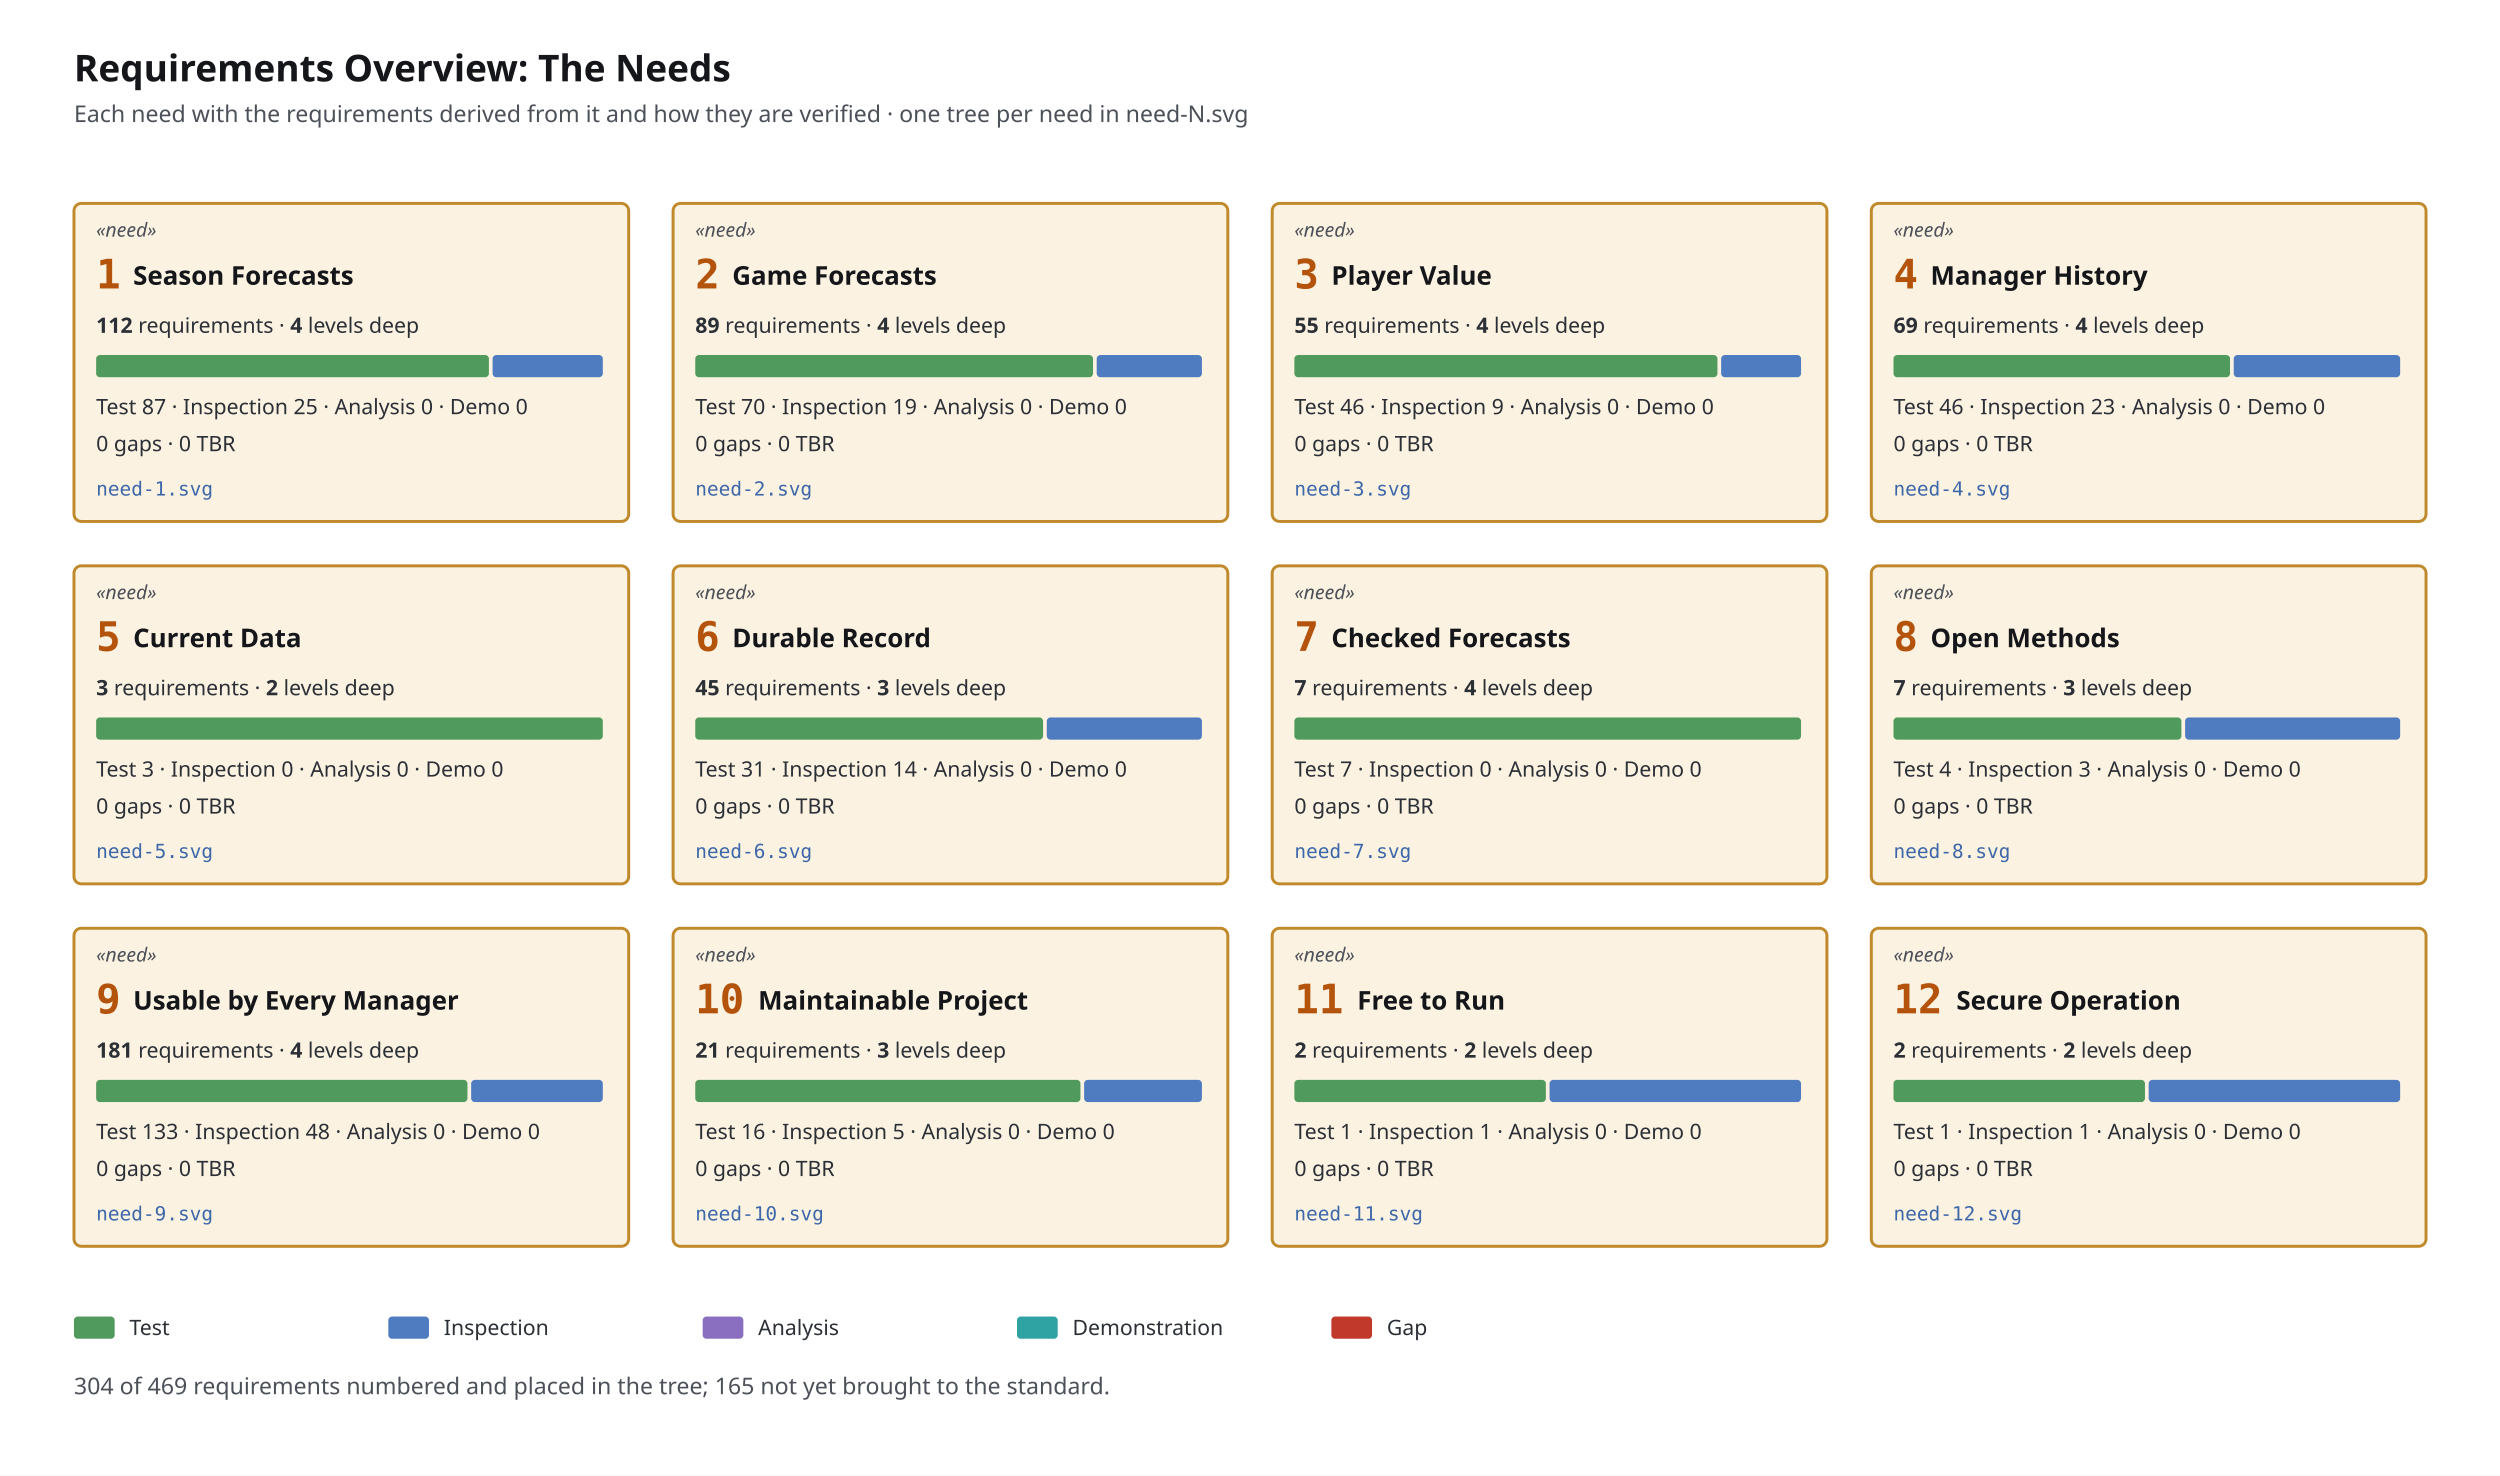
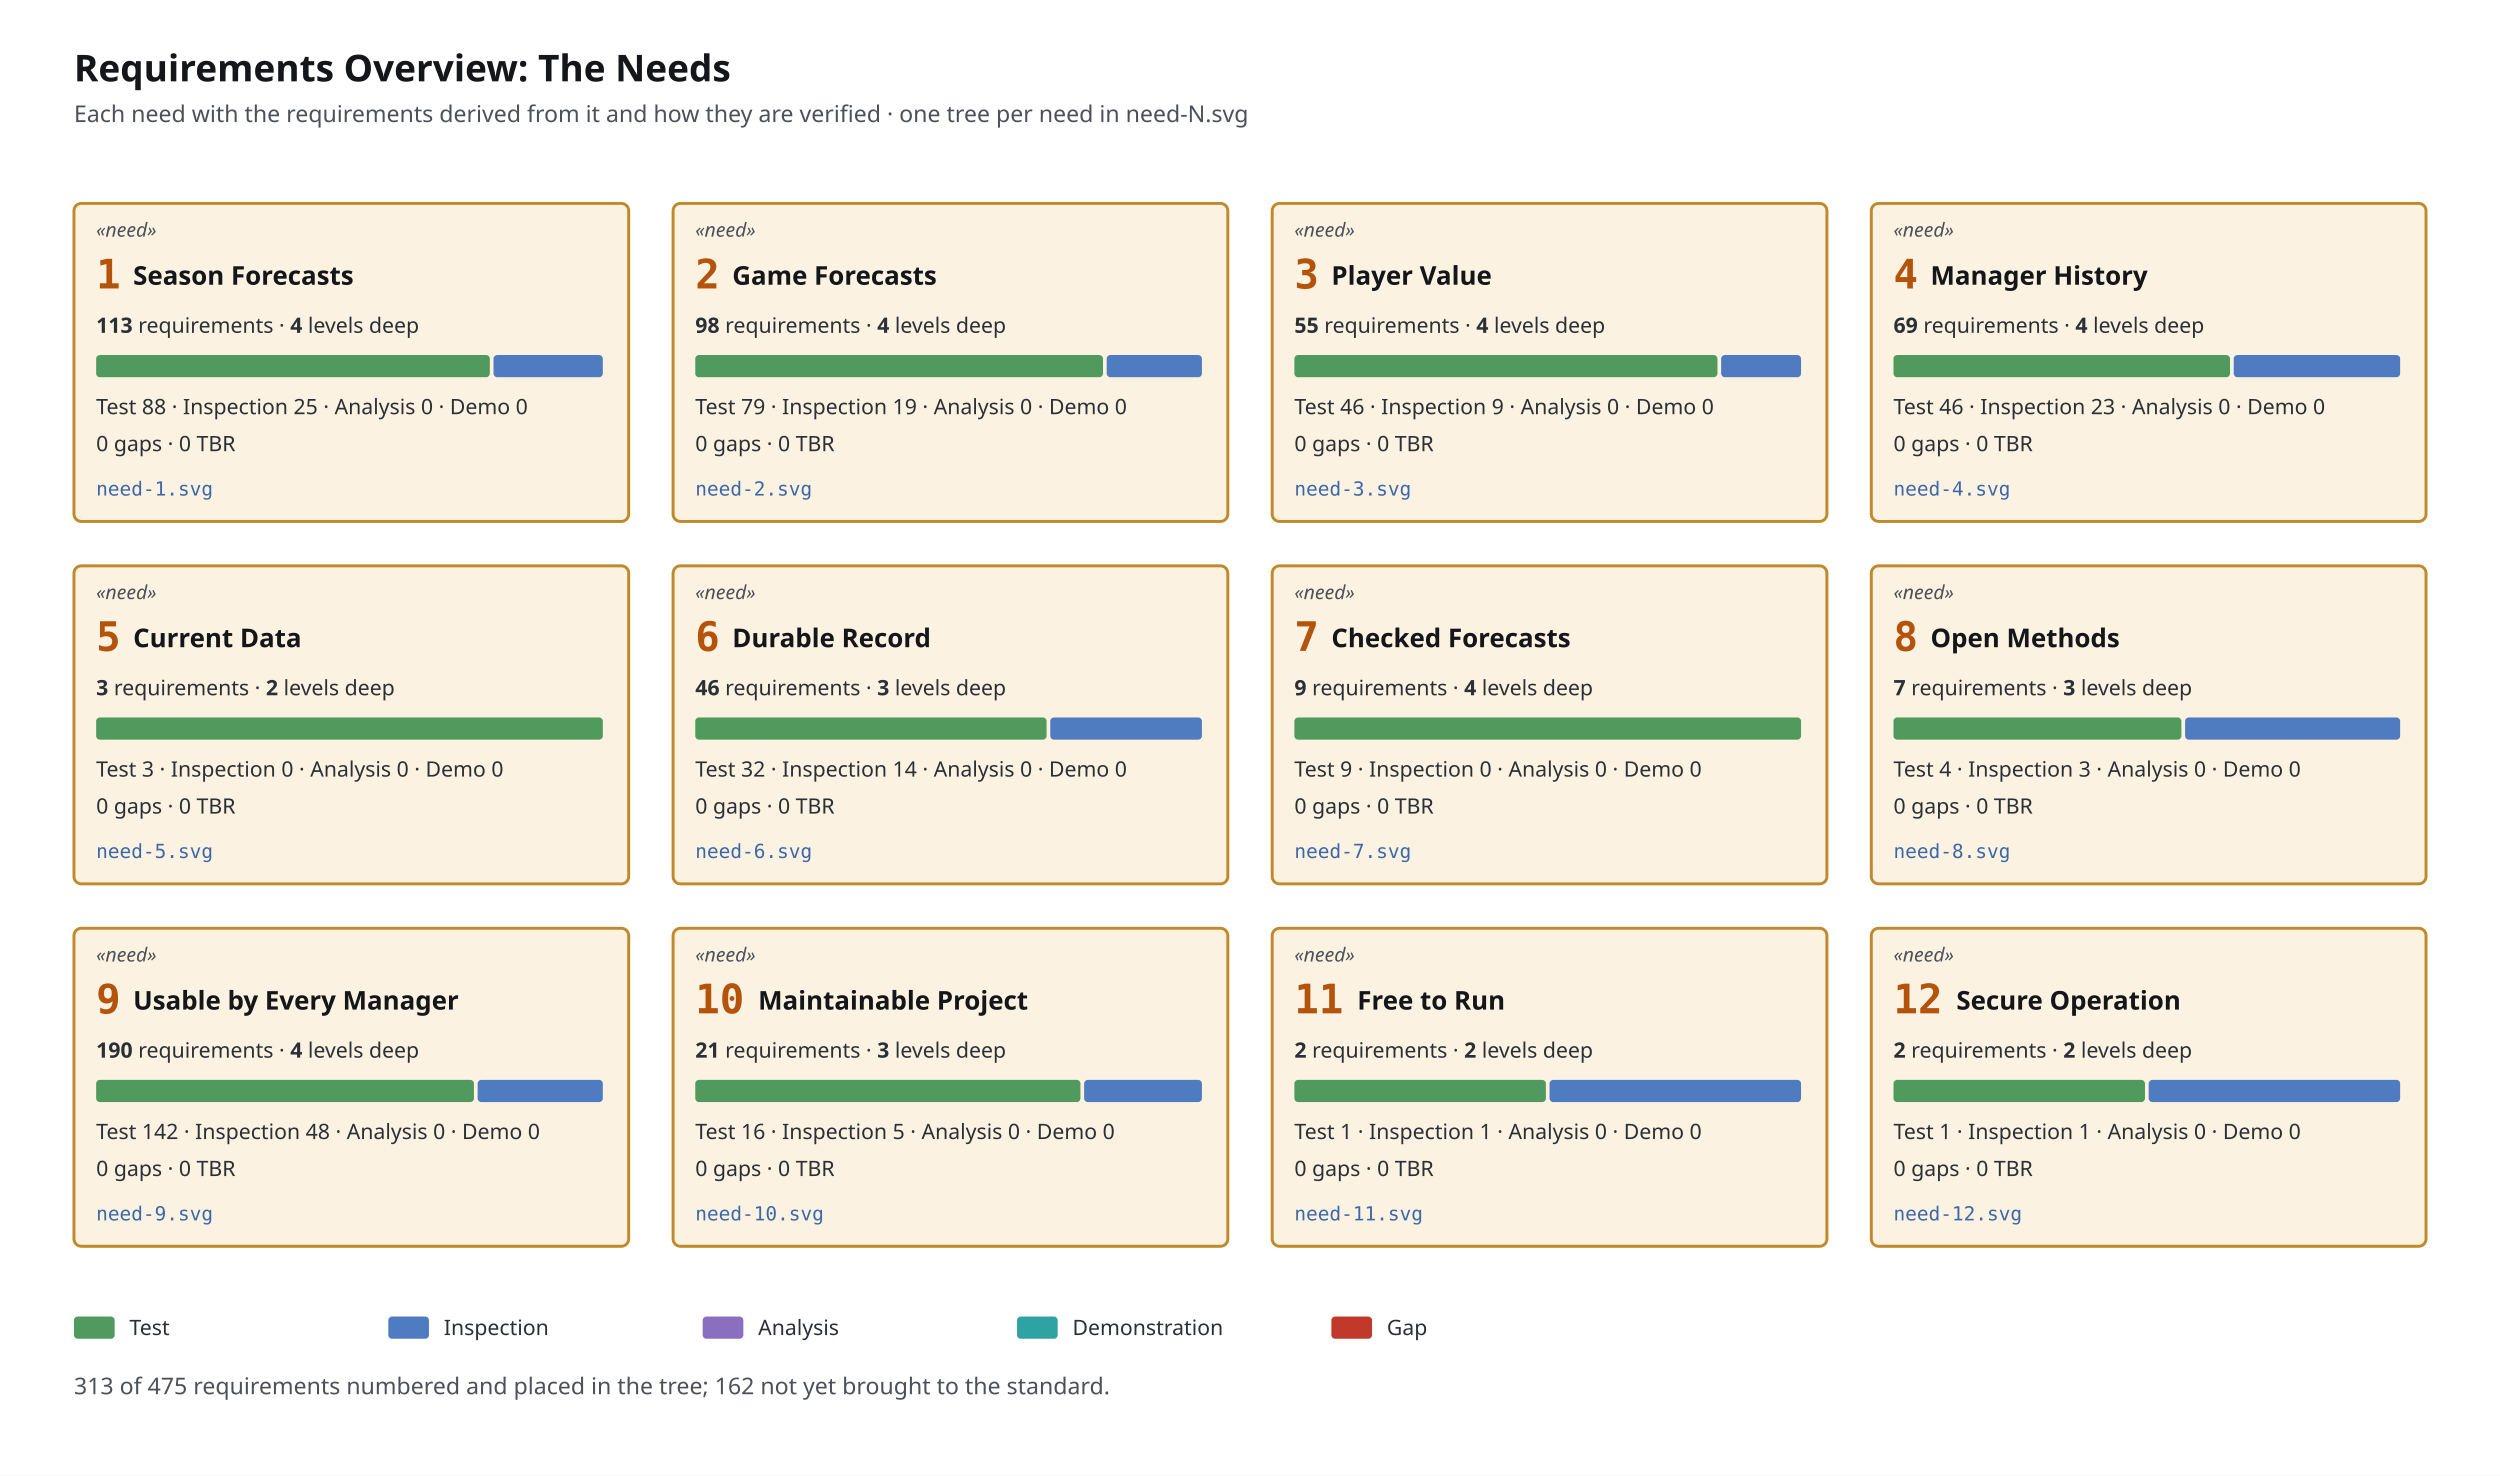
<svg xmlns="http://www.w3.org/2000/svg" viewBox="0 0 1352 798" width="1352" height="798">
  <style>
text { font-family: 'Segoe UI', system-ui, sans-serif; }
.bg { fill: #ffffff; }
.title { font-size: 20px; font-weight: 700; fill: #14161a; }
.sub { font-size: 12.5px; fill: #4c5058; }
.col { font-size: 11.5px; font-weight: 700; fill: #6b6f78; letter-spacing: 0.08em; }
.req { fill: #ffffff; stroke: #2b2f36; stroke-width: 1.4; }
.need { fill: #fbf2e1; stroke: #c08a2c; stroke-width: 1.6; }
.ext { fill: #f4f4f2; stroke: #9a9890; stroke-width: 1.2; stroke-dasharray: 4 3; }
.hdr { fill: #eef1f6; } .needhdr { fill: #f5e2bd; } .exthdr { fill: #e9e8e4; }
.ster { font-size: 10.5px; fill: #4c5058; font-style: italic; }
.rid { font-size: 12.5px; font-weight: 800; fill: #14161a; font-family: ui-monospace, Consolas, monospace; }
.rname { font-size: 12.5px; font-weight: 700; fill: #14161a; }
.rtext { font-size: 11px; fill: #2b2f36; }
.spec { font-size: 10.5px; fill: #3c67a8; font-family: ui-monospace, Consolas, monospace; }
.tc { fill: #e8f5ea; stroke: #4f9a5c; stroke-width: 1.3; }
.insp { fill: #e8f0fb; stroke: #4f7cc0; stroke-width: 1.3; }
.anal { fill: #f1ecfa; stroke: #8a6fc0; stroke-width: 1.3; }
.gap { fill: #fdecec; stroke: #c0392b; stroke-width: 1.3; stroke-dasharray: 5 3; }
.none { fill: #fdecec; stroke: #c0392b; stroke-width: 1.3; }
.tctext { font-size: 10.5px; fill: #14161a; font-family: ui-monospace, Consolas, monospace; }
.tbr { fill: #b4530b; } .tbrt { font-size: 10px; font-weight: 800; fill: #ffffff; }
.derive { fill: none; stroke: #2b2f36; stroke-width: 1.4; stroke-dasharray: 6 3; }
.trace { fill: none; stroke: #8a8880; stroke-width: 1.4; stroke-dasharray: 2 3; }
.verify { fill: none; stroke: #4f9a5c; stroke-width: 1.3; stroke-dasharray: 6 3; }
.vgap { fill: none; stroke: #c0392b; stroke-width: 1.3; stroke-dasharray: 6 3; }
.elab { font-size: 10px; fill: #4c5058; font-style: italic; }
.lg { font-size: 11.5px; fill: #2b2f36; }
.nnum { font-size: 22px; font-weight: 800; fill: #b4530b; font-family: ui-monospace, Consolas, monospace; }
.nname { font-size: 14px; font-weight: 700; fill: #14161a; }
.stat { font-size: 11.5px; fill: #2b2f36; } .statn { font-weight: 800; } .gapn { font-weight: 800; fill: #c0392b; }
.bt { fill: #4f9a5c; } .bi { fill: #4f7cc0; } .ba { fill: #8a6fc0; } .bd { fill: #2fa3a3; } .bgp { fill: #c0392b; } .bempty { fill: #e4e2dc; }
</style>
  <defs>
    <marker id="open" viewBox="0 0 12 12" refX="11" refY="6" markerWidth="11" markerHeight="11" orient="auto">
      <path d="M1,1 L11,6 L1,11" fill="none" stroke="#2b2f36" stroke-width="1.4" />
    </marker>
    <marker id="openg" viewBox="0 0 12 12" refX="11" refY="6" markerWidth="11" markerHeight="11" orient="auto">
      <path d="M1,1 L11,6 L1,11" fill="none" stroke="#8a8880" stroke-width="1.4" />
    </marker>
    <marker id="openv" viewBox="0 0 12 12" refX="11" refY="6" markerWidth="11" markerHeight="11" orient="auto">
      <path d="M1,1 L11,6 L1,11" fill="none" stroke="#4f9a5c" stroke-width="1.4" />
    </marker>
    <marker id="openr" viewBox="0 0 12 12" refX="11" refY="6" markerWidth="11" markerHeight="11" orient="auto">
      <path d="M1,1 L11,6 L1,11" fill="none" stroke="#c0392b" stroke-width="1.4" />
    </marker>
  </defs>
  <rect class="bg" width="1352" height="798" />
  <text class="title" x="40" y="44">Requirements Overview: The Needs</text>
  <text class="sub" x="40" y="66">Each need with the requirements derived from it and how they are verified · one tree per need in need-N.svg</text>
  <rect class="need" x="40" y="110" width="300" height="172" rx="4" />
  <text class="ster" x="52" y="128">«need»</text>
  <text class="nnum" x="52" y="156">1</text>
  <text class="nname" x="72" y="154">Season Forecasts</text>
  <text class="stat" x="52" y="180">
-     <tspan class="statn">112</tspan> requirements · <tspan class="statn">4</tspan> levels deep</text>
-   <rect class="bt" x="52.0" y="192" width="212.4" height="12" rx="2" />
-   <rect class="bi" x="266.4" y="192" width="59.6" height="12" rx="2" />
-   <text class="stat" x="52" y="224">Test 87 · Inspection 25 · Analysis 0 · Demo 0</text>
+     <tspan class="statn">113</tspan> requirements · <tspan class="statn">4</tspan> levels deep</text>
+   <rect class="bt" x="52.0" y="192" width="212.9" height="12" rx="2" />
+   <rect class="bi" x="266.9" y="192" width="59.1" height="12" rx="2" />
+   <text class="stat" x="52" y="224">Test 88 · Inspection 25 · Analysis 0 · Demo 0</text>
  <text class="stat" x="52" y="244">0 gaps · 0 TBR</text>
  <text class="spec" x="52" y="268">need-1.svg</text>
  <rect class="need" x="364" y="110" width="300" height="172" rx="4" />
  <text class="ster" x="376" y="128">«need»</text>
  <text class="nnum" x="376" y="156">2</text>
  <text class="nname" x="396" y="154">Game Forecasts</text>
  <text class="stat" x="376" y="180">
-     <tspan class="statn">89</tspan> requirements · <tspan class="statn">4</tspan> levels deep</text>
-   <rect class="bt" x="376.0" y="192" width="215.1" height="12" rx="2" />
-   <rect class="bi" x="593.1" y="192" width="56.9" height="12" rx="2" />
-   <text class="stat" x="376" y="224">Test 70 · Inspection 19 · Analysis 0 · Demo 0</text>
+     <tspan class="statn">98</tspan> requirements · <tspan class="statn">4</tspan> levels deep</text>
+   <rect class="bt" x="376.0" y="192" width="220.5" height="12" rx="2" />
+   <rect class="bi" x="598.5" y="192" width="51.5" height="12" rx="2" />
+   <text class="stat" x="376" y="224">Test 79 · Inspection 19 · Analysis 0 · Demo 0</text>
  <text class="stat" x="376" y="244">0 gaps · 0 TBR</text>
  <text class="spec" x="376" y="268">need-2.svg</text>
  <rect class="need" x="688" y="110" width="300" height="172" rx="4" />
  <text class="ster" x="700" y="128">«need»</text>
  <text class="nnum" x="700" y="156">3</text>
  <text class="nname" x="720" y="154">Player Value</text>
  <text class="stat" x="700" y="180">
    <tspan class="statn">55</tspan> requirements · <tspan class="statn">4</tspan> levels deep</text>
  <rect class="bt" x="700.0" y="192" width="228.8" height="12" rx="2" />
  <rect class="bi" x="930.8" y="192" width="43.2" height="12" rx="2" />
  <text class="stat" x="700" y="224">Test 46 · Inspection 9 · Analysis 0 · Demo 0</text>
  <text class="stat" x="700" y="244">0 gaps · 0 TBR</text>
  <text class="spec" x="700" y="268">need-3.svg</text>
  <rect class="need" x="1012" y="110" width="300" height="172" rx="4" />
  <text class="ster" x="1024" y="128">«need»</text>
  <text class="nnum" x="1024" y="156">4</text>
  <text class="nname" x="1044" y="154">Manager History</text>
  <text class="stat" x="1024" y="180">
    <tspan class="statn">69</tspan> requirements · <tspan class="statn">4</tspan> levels deep</text>
  <rect class="bt" x="1024.0" y="192" width="182.0" height="12" rx="2" />
  <rect class="bi" x="1208.0" y="192" width="90.0" height="12" rx="2" />
  <text class="stat" x="1024" y="224">Test 46 · Inspection 23 · Analysis 0 · Demo 0</text>
  <text class="stat" x="1024" y="244">0 gaps · 0 TBR</text>
  <text class="spec" x="1024" y="268">need-4.svg</text>
  <rect class="need" x="40" y="306" width="300" height="172" rx="4" />
  <text class="ster" x="52" y="324">«need»</text>
  <text class="nnum" x="52" y="352">5</text>
  <text class="nname" x="72" y="350">Current Data</text>
  <text class="stat" x="52" y="376">
    <tspan class="statn">3</tspan> requirements · <tspan class="statn">2</tspan> levels deep</text>
  <rect class="bt" x="52.0" y="388" width="274.0" height="12" rx="2" />
  <text class="stat" x="52" y="420">Test 3 · Inspection 0 · Analysis 0 · Demo 0</text>
  <text class="stat" x="52" y="440">0 gaps · 0 TBR</text>
  <text class="spec" x="52" y="464">need-5.svg</text>
  <rect class="need" x="364" y="306" width="300" height="172" rx="4" />
  <text class="ster" x="376" y="324">«need»</text>
  <text class="nnum" x="376" y="352">6</text>
  <text class="nname" x="396" y="350">Durable Record</text>
  <text class="stat" x="376" y="376">
-     <tspan class="statn">45</tspan> requirements · <tspan class="statn">3</tspan> levels deep</text>
-   <rect class="bt" x="376.0" y="388" width="188.1" height="12" rx="2" />
-   <rect class="bi" x="566.1" y="388" width="83.9" height="12" rx="2" />
-   <text class="stat" x="376" y="420">Test 31 · Inspection 14 · Analysis 0 · Demo 0</text>
+     <tspan class="statn">46</tspan> requirements · <tspan class="statn">3</tspan> levels deep</text>
+   <rect class="bt" x="376.0" y="388" width="190.0" height="12" rx="2" />
+   <rect class="bi" x="568.0" y="388" width="82.0" height="12" rx="2" />
+   <text class="stat" x="376" y="420">Test 32 · Inspection 14 · Analysis 0 · Demo 0</text>
  <text class="stat" x="376" y="440">0 gaps · 0 TBR</text>
  <text class="spec" x="376" y="464">need-6.svg</text>
  <rect class="need" x="688" y="306" width="300" height="172" rx="4" />
  <text class="ster" x="700" y="324">«need»</text>
  <text class="nnum" x="700" y="352">7</text>
  <text class="nname" x="720" y="350">Checked Forecasts</text>
  <text class="stat" x="700" y="376">
-     <tspan class="statn">7</tspan> requirements · <tspan class="statn">4</tspan> levels deep</text>
+     <tspan class="statn">9</tspan> requirements · <tspan class="statn">4</tspan> levels deep</text>
  <rect class="bt" x="700.0" y="388" width="274.0" height="12" rx="2" />
-   <text class="stat" x="700" y="420">Test 7 · Inspection 0 · Analysis 0 · Demo 0</text>
+   <text class="stat" x="700" y="420">Test 9 · Inspection 0 · Analysis 0 · Demo 0</text>
  <text class="stat" x="700" y="440">0 gaps · 0 TBR</text>
  <text class="spec" x="700" y="464">need-7.svg</text>
  <rect class="need" x="1012" y="306" width="300" height="172" rx="4" />
  <text class="ster" x="1024" y="324">«need»</text>
  <text class="nnum" x="1024" y="352">8</text>
  <text class="nname" x="1044" y="350">Open Methods</text>
  <text class="stat" x="1024" y="376">
    <tspan class="statn">7</tspan> requirements · <tspan class="statn">3</tspan> levels deep</text>
  <rect class="bt" x="1024.0" y="388" width="155.7" height="12" rx="2" />
  <rect class="bi" x="1181.7" y="388" width="116.3" height="12" rx="2" />
  <text class="stat" x="1024" y="420">Test 4 · Inspection 3 · Analysis 0 · Demo 0</text>
  <text class="stat" x="1024" y="440">0 gaps · 0 TBR</text>
  <text class="spec" x="1024" y="464">need-8.svg</text>
  <rect class="need" x="40" y="502" width="300" height="172" rx="4" />
  <text class="ster" x="52" y="520">«need»</text>
  <text class="nnum" x="52" y="548">9</text>
  <text class="nname" x="72" y="546">Usable by Every Manager</text>
  <text class="stat" x="52" y="572">
-     <tspan class="statn">181</tspan> requirements · <tspan class="statn">4</tspan> levels deep</text>
-   <rect class="bt" x="52.0" y="584" width="200.8" height="12" rx="2" />
-   <rect class="bi" x="254.8" y="584" width="71.2" height="12" rx="2" />
-   <text class="stat" x="52" y="616">Test 133 · Inspection 48 · Analysis 0 · Demo 0</text>
+     <tspan class="statn">190</tspan> requirements · <tspan class="statn">4</tspan> levels deep</text>
+   <rect class="bt" x="52.0" y="584" width="204.3" height="12" rx="2" />
+   <rect class="bi" x="258.3" y="584" width="67.7" height="12" rx="2" />
+   <text class="stat" x="52" y="616">Test 142 · Inspection 48 · Analysis 0 · Demo 0</text>
  <text class="stat" x="52" y="636">0 gaps · 0 TBR</text>
  <text class="spec" x="52" y="660">need-9.svg</text>
  <rect class="need" x="364" y="502" width="300" height="172" rx="4" />
  <text class="ster" x="376" y="520">«need»</text>
  <text class="nnum" x="376" y="548">10</text>
  <text class="nname" x="410" y="546">Maintainable Project</text>
  <text class="stat" x="376" y="572">
    <tspan class="statn">21</tspan> requirements · <tspan class="statn">3</tspan> levels deep</text>
  <rect class="bt" x="376.0" y="584" width="208.3" height="12" rx="2" />
  <rect class="bi" x="586.3" y="584" width="63.7" height="12" rx="2" />
  <text class="stat" x="376" y="616">Test 16 · Inspection 5 · Analysis 0 · Demo 0</text>
  <text class="stat" x="376" y="636">0 gaps · 0 TBR</text>
  <text class="spec" x="376" y="660">need-10.svg</text>
  <rect class="need" x="688" y="502" width="300" height="172" rx="4" />
  <text class="ster" x="700" y="520">«need»</text>
  <text class="nnum" x="700" y="548">11</text>
  <text class="nname" x="734" y="546">Free to Run</text>
  <text class="stat" x="700" y="572">
    <tspan class="statn">2</tspan> requirements · <tspan class="statn">2</tspan> levels deep</text>
  <rect class="bt" x="700.0" y="584" width="136.0" height="12" rx="2" />
  <rect class="bi" x="838.0" y="584" width="136.0" height="12" rx="2" />
  <text class="stat" x="700" y="616">Test 1 · Inspection 1 · Analysis 0 · Demo 0</text>
  <text class="stat" x="700" y="636">0 gaps · 0 TBR</text>
  <text class="spec" x="700" y="660">need-11.svg</text>
  <rect class="need" x="1012" y="502" width="300" height="172" rx="4" />
  <text class="ster" x="1024" y="520">«need»</text>
  <text class="nnum" x="1024" y="548">12</text>
  <text class="nname" x="1058" y="546">Secure Operation</text>
  <text class="stat" x="1024" y="572">
    <tspan class="statn">2</tspan> requirements · <tspan class="statn">2</tspan> levels deep</text>
  <rect class="bt" x="1024.0" y="584" width="136.0" height="12" rx="2" />
  <rect class="bi" x="1162.0" y="584" width="136.0" height="12" rx="2" />
  <text class="stat" x="1024" y="616">Test 1 · Inspection 1 · Analysis 0 · Demo 0</text>
  <text class="stat" x="1024" y="636">0 gaps · 0 TBR</text>
  <text class="spec" x="1024" y="660">need-12.svg</text>
  <rect class="bt" x="40" y="712" width="22" height="12" rx="2" />
  <text class="lg" x="70" y="722">Test</text>
  <rect class="bi" x="210" y="712" width="22" height="12" rx="2" />
  <text class="lg" x="240" y="722">Inspection</text>
  <rect class="ba" x="380" y="712" width="22" height="12" rx="2" />
  <text class="lg" x="410" y="722">Analysis</text>
  <rect class="bd" x="550" y="712" width="22" height="12" rx="2" />
  <text class="lg" x="580" y="722">Demonstration</text>
  <rect class="bgp" x="720" y="712" width="22" height="12" rx="2" />
  <text class="lg" x="750" y="722">Gap</text>
-   <text class="sub" x="40" y="754">304 of 469 requirements numbered and placed in the tree; 165 not yet brought to the standard.</text>
+   <text class="sub" x="40" y="754">313 of 475 requirements numbered and placed in the tree; 162 not yet brought to the standard.</text>
</svg>
